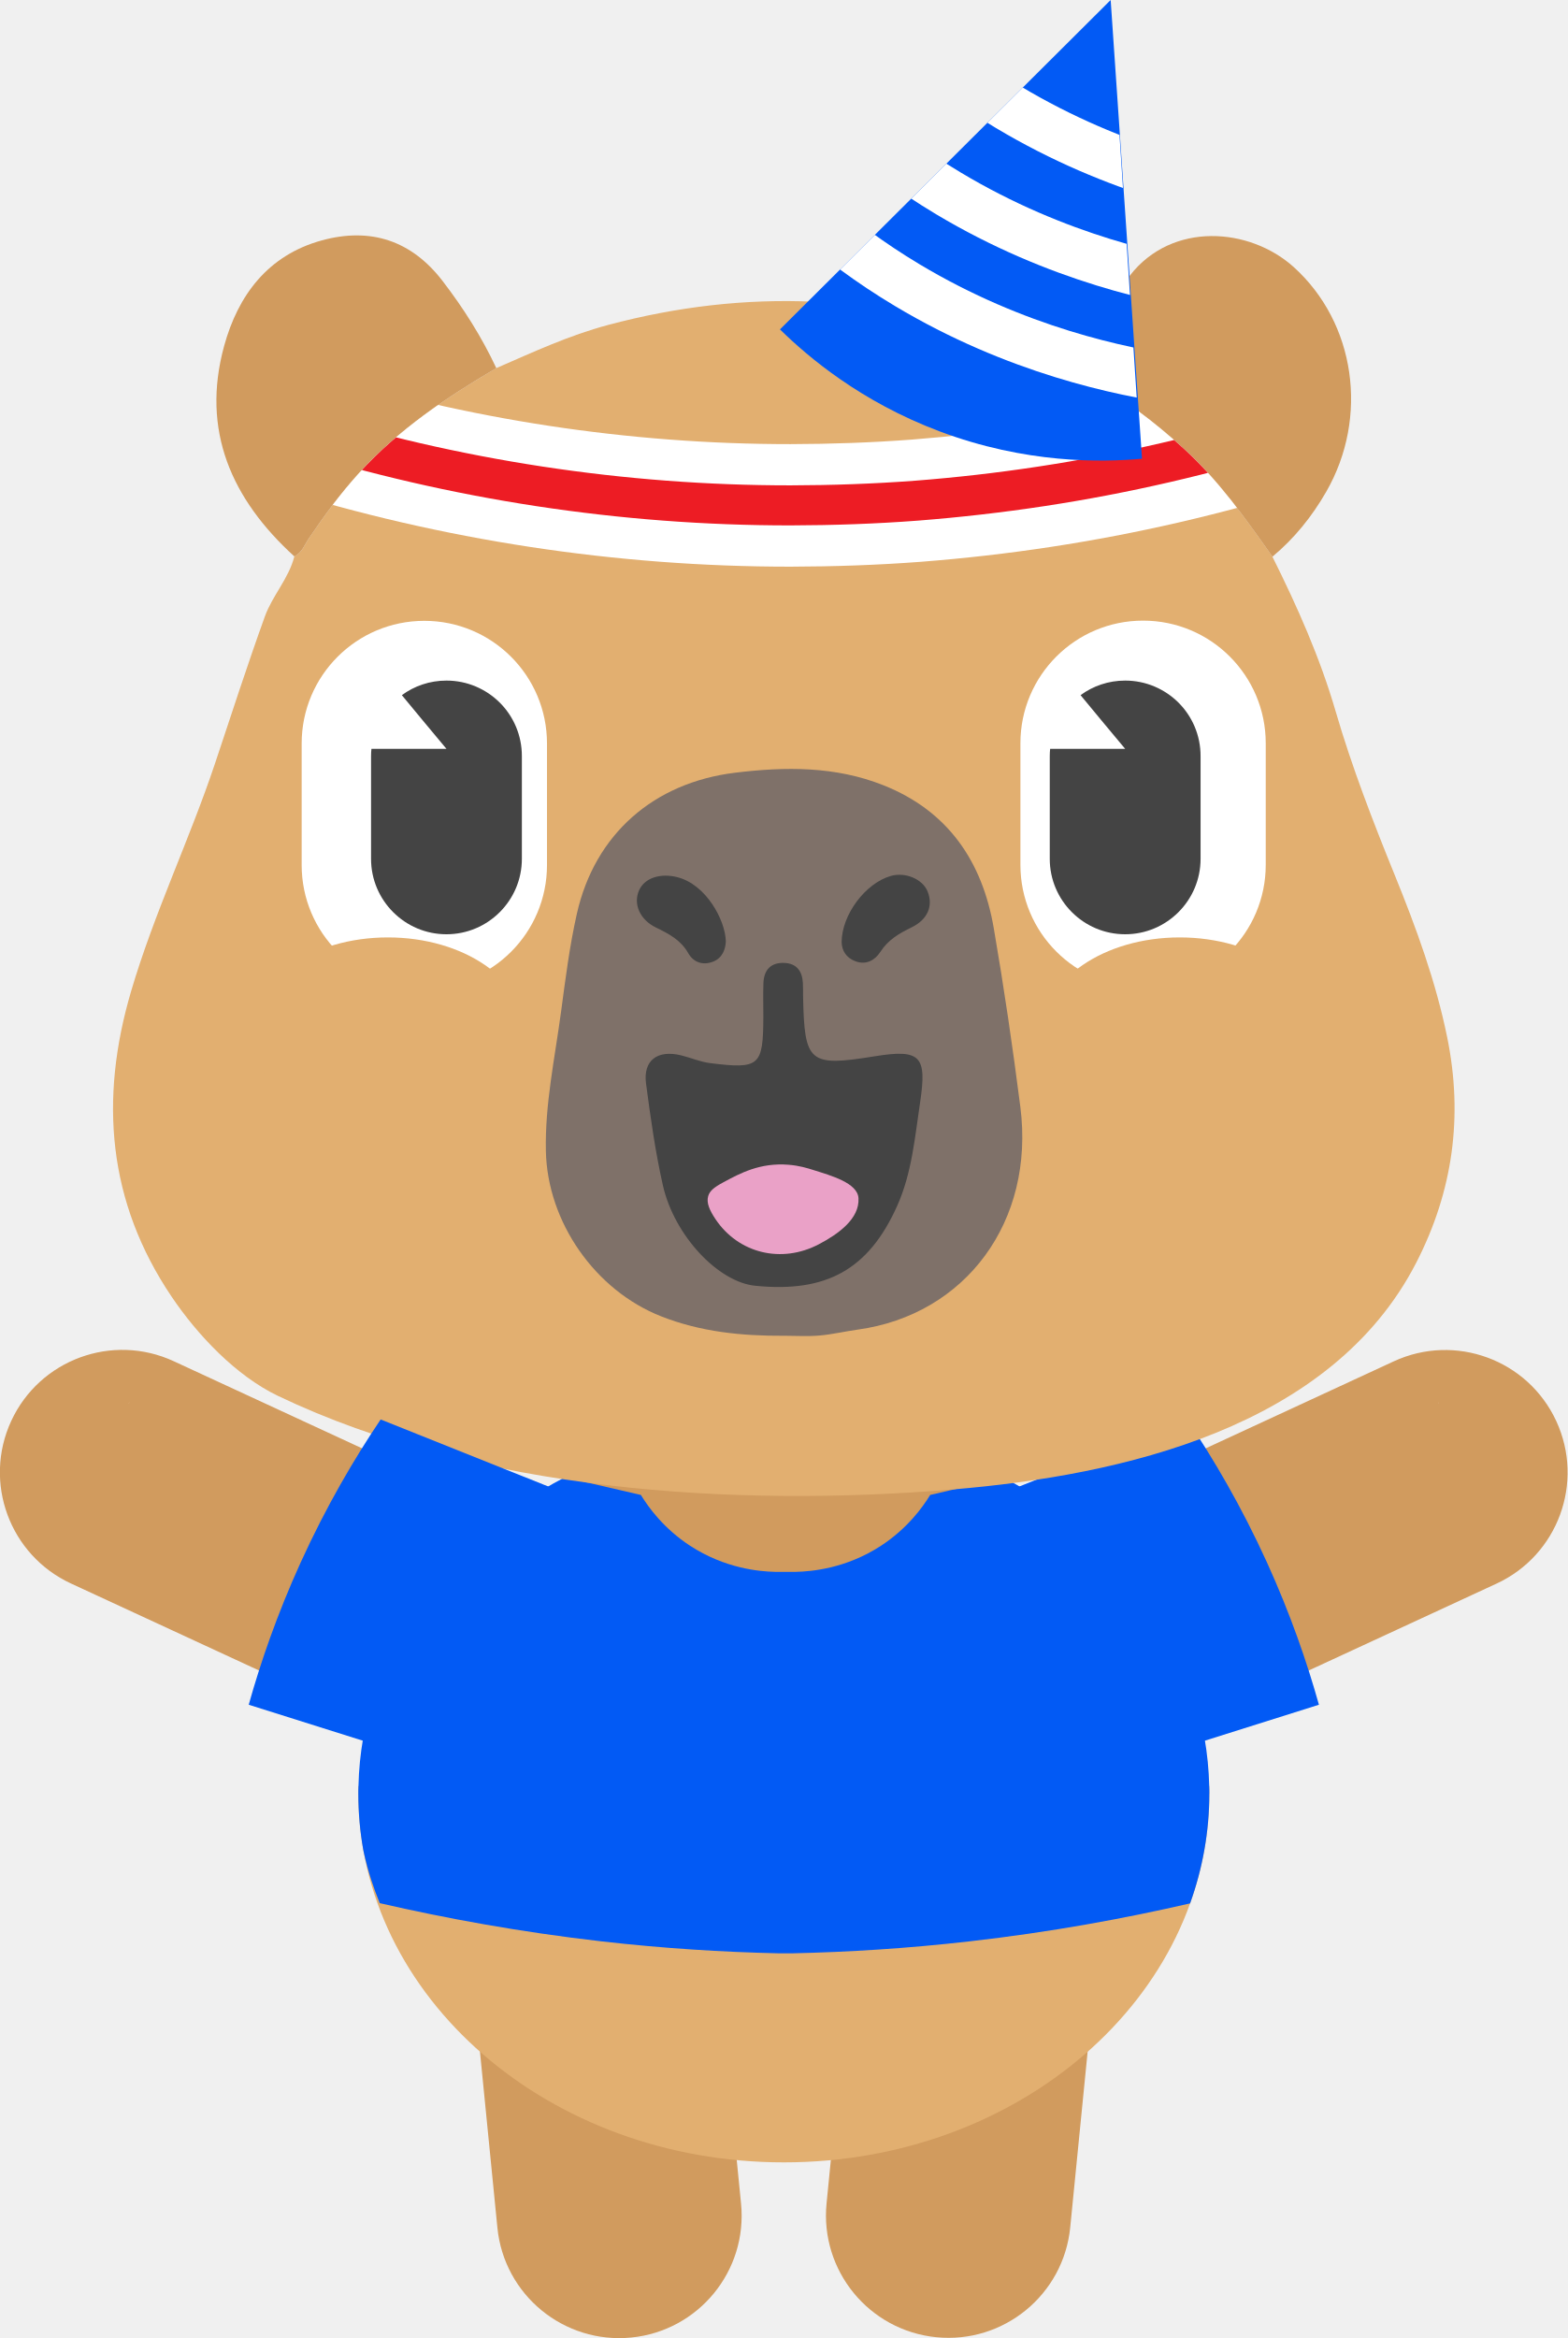
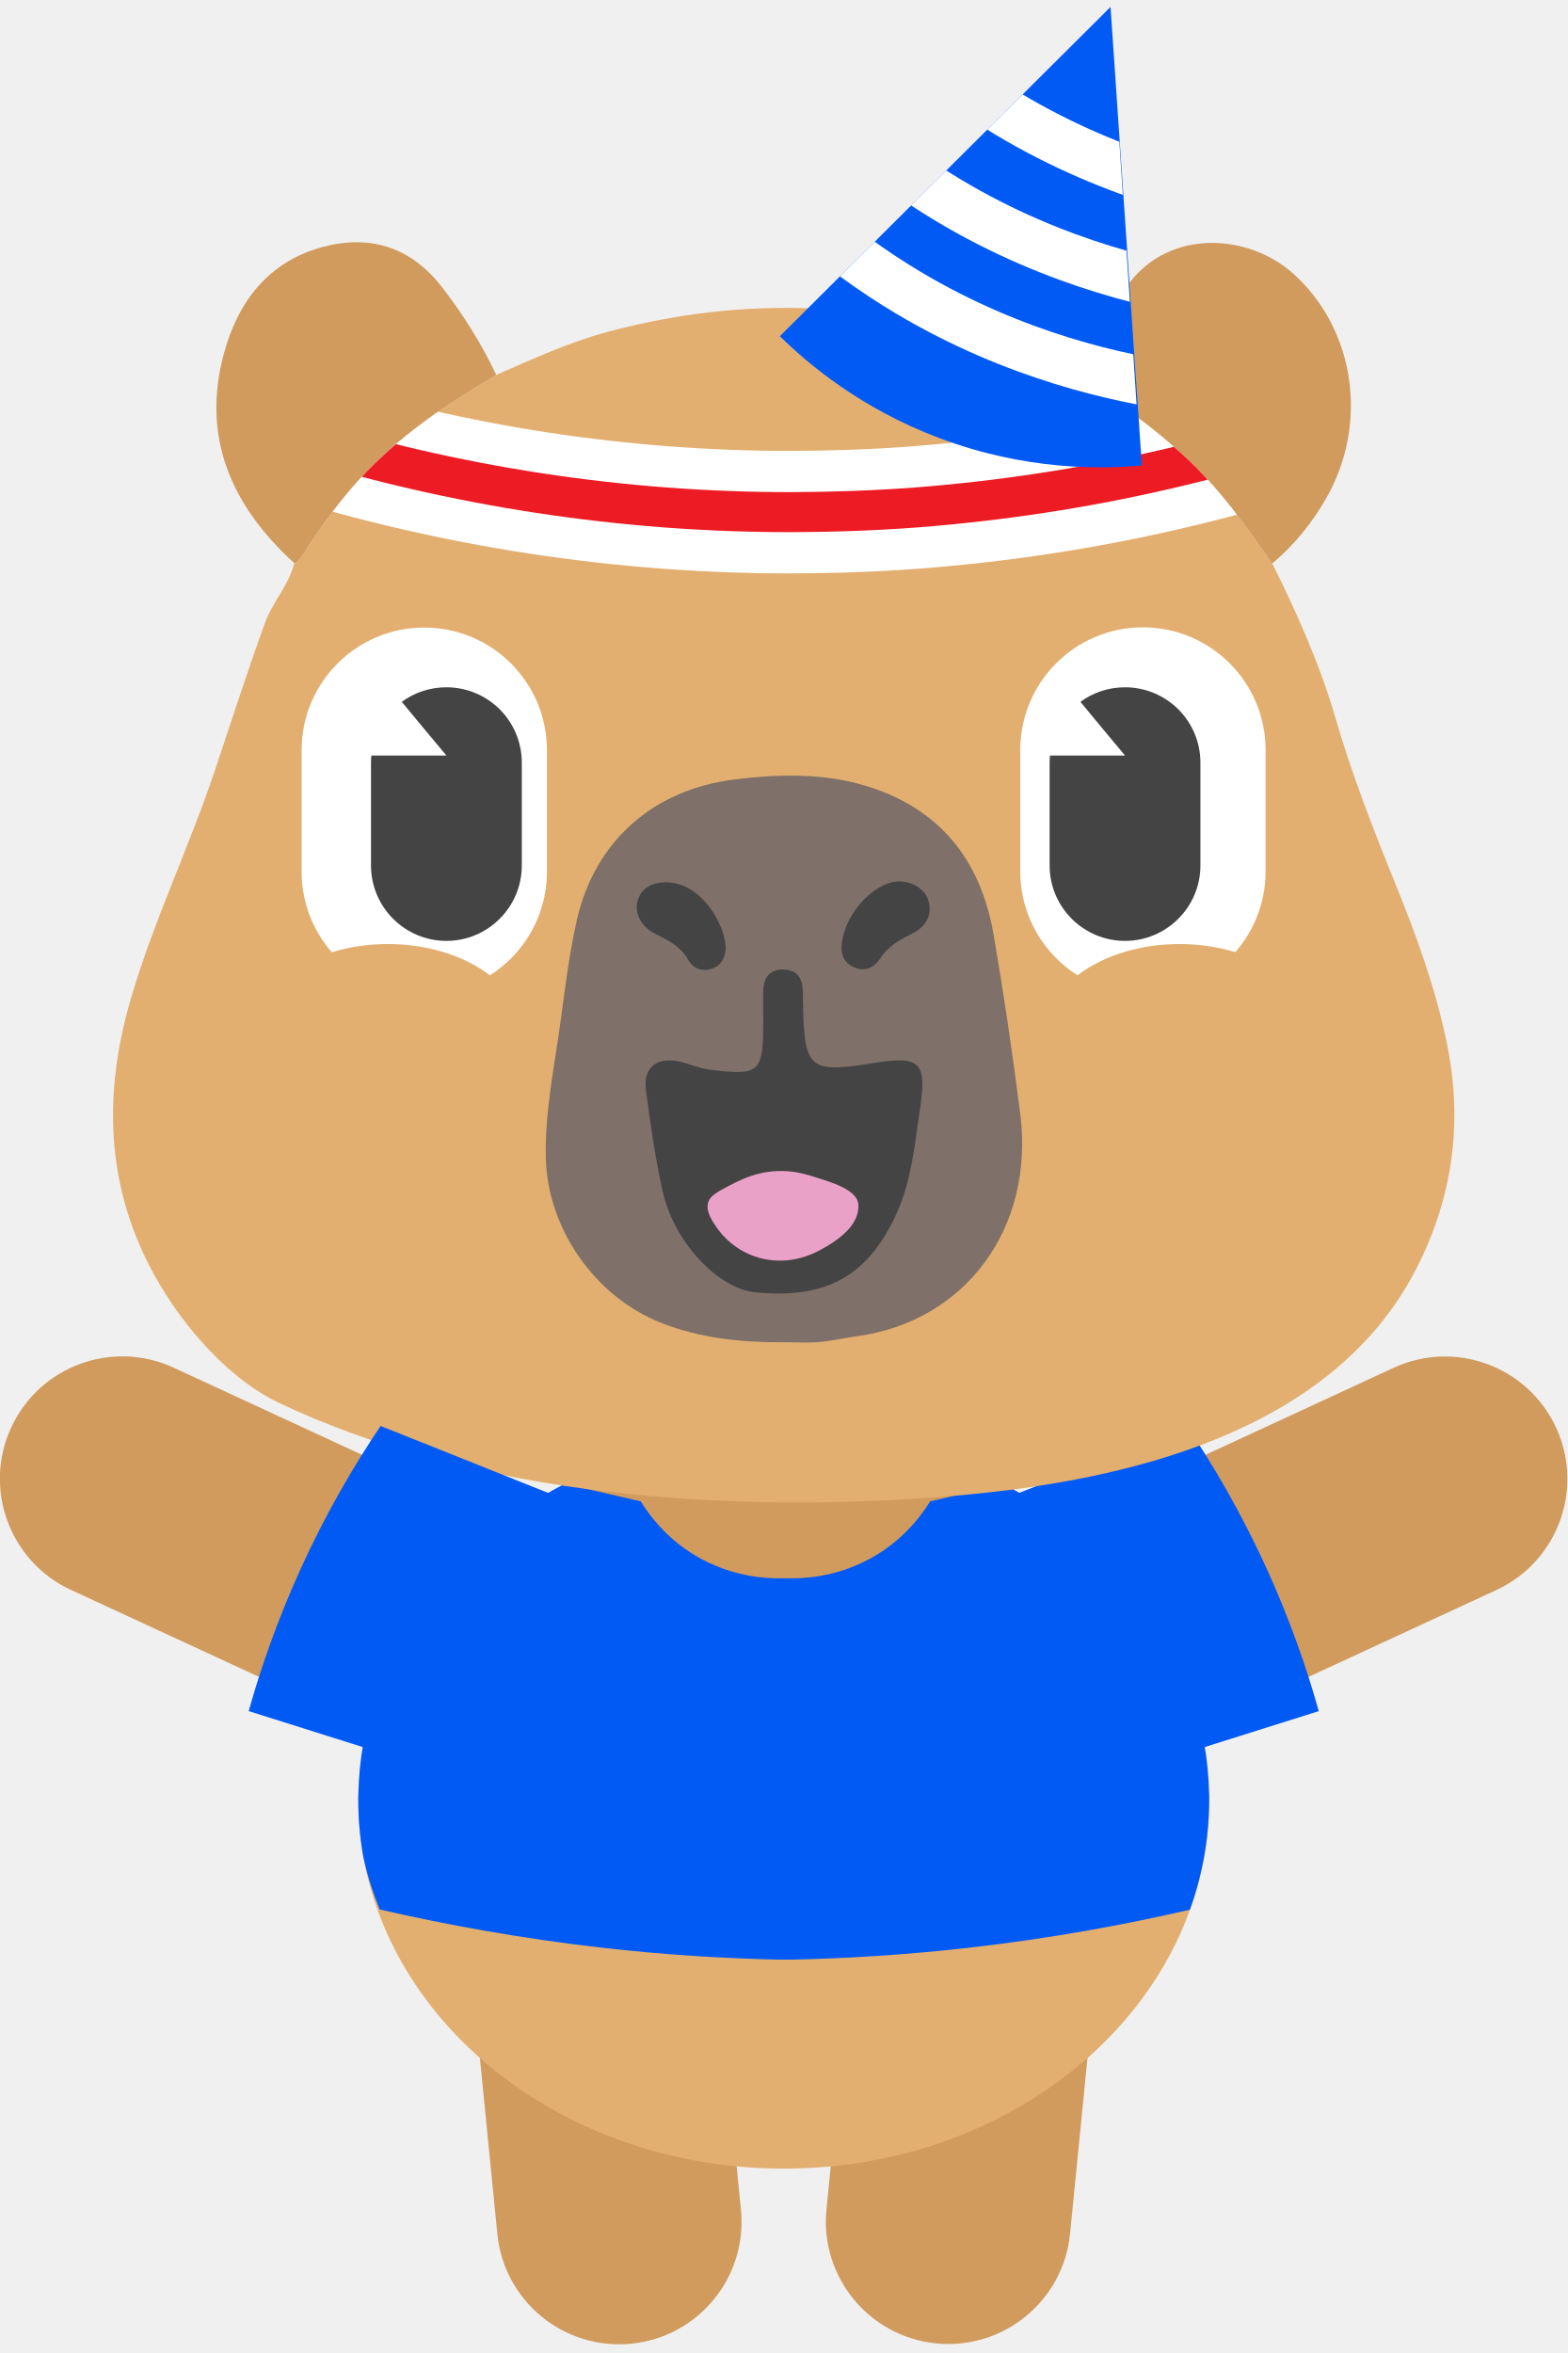
- <svg xmlns="http://www.w3.org/2000/svg" id="Capa_2" viewBox="0 0 452.99 675.45">
+ <svg xmlns="http://www.w3.org/2000/svg" id="Capa_2" viewBox="0 -2 452.99 680">
  <defs>
    <style>
      .cls-1 { fill: #fff; }
      .cls-2 { clip-path: url(#clippath-1); }
      .cls-3 { fill: #444; }
      .cls-4 { fill: #eaa1c7; }
      .cls-5 { fill: #d19b5e; }
      .cls-6 { fill: #e2af70; }
      .cls-7 { clip-path: url(#clippath); }
      .cls-8 { fill: #7f7169; }
      .cls-9 { fill: #025af5; }
      .cls-10, .cls-11 { fill: none; }
      .cls-12 { fill: #ed1c24; }
      .cls-11 {
        stroke: #fff;
        stroke-miterlimit: 10;
        stroke-width: 14px;
      }

      /* --- ANIMACIONES DE BAILE --- */
      
      /* Animación del contenedor principal (rebote) */
      .mascota-baile {
        transform-origin: center bottom;
        animation: reboteBaile 0.8s ease-in-out infinite alternate;
      }

      /* Animación del brazo izquierdo */
      .brazoiz {
        transform-origin: 323px 440px; /* Eje de rotación en el hombro */
        animation: mueveBrazoIzq 0.8s ease-in-out infinite alternate;
      }

      /* Animación del brazo derecho */
      .brazode {
        transform-origin: 129px 500px; /* Eje de rotación en el hombro */
        animation: mueveBrazoDer 0.8s ease-in-out infinite alternate;
      }

      /* Animación de la cabeza */
      .cabeza {
        transform-origin: 226px 385px; /* Eje de rotación en el cuello */
        animation: mueveCabeza 1.6s ease-in-out infinite alternate;
      }

      /* Keyframes */
      @keyframes reboteBaile {
-         0% { transform: translateY(0) scaleY(1); }
-         100% { transform: translateY(15px) scaleY(0.97); }
+         0% { transform:  scaleY(1); }
+         100% { transform:  scaleY(0.97); }
      }

      @keyframes mueveBrazoIzq {
        0% { transform: rotate(70deg); }
        100% { transform: rotate(75deg); }
      }

      @keyframes mueveBrazoDer {
        0% { transform: rotate(0deg); }
        100% { transform: rotate(25deg); }
      }

      @keyframes mueveCabeza {
        0% { transform: rotate(-4deg); }
        100% { transform: rotate(4deg); }
      }
    </style>
    <clipPath id="clippath">
      <path class="cls-10" d="m367.68,160.83c7.21,14.45,13.76,29.19,18.28,44.71,4.71,16.14,10.77,31.77,17.08,47.3,6.22,15.31,11.87,30.73,15.17,46.97,4.61,22.73,1.64,44.33-8.96,64.96-24.54,47.78-85.06,61.47-134.03,65.54-62.98,5.24-137.23.54-194.88-27.03-12.13-5.8-23.26-17.57-30.73-28.64-18.51-27.42-20.94-57.04-11.72-88.29,6.65-22.56,16.89-43.77,24.32-66.02,4.71-14.1,9.28-28.26,14.33-42.24,2.18-6.04,6.9-10.95,8.52-17.35,2.22-1.08,2.96-3.38,4.21-5.23,4.45-6.6,9.15-12.97,14.52-18.88,11.38-12.51,25.18-21.8,39.62-30.28,10.57-4.6,21.03-9.46,32.23-12.45,40.08-10.7,79.51-9.1,118.44,5.56,5.25,1.98,10.04,5.12,15.65,6.16.97,2.1,2.97,2.9,4.83,3.92,10.03,5.49,19.06,12.38,27.49,20.06,10.05,9.16,17.86,20.17,25.64,31.21Z" />
    </clipPath>
    <clipPath id="clippath-1">
      <path class="cls-10" d="m328.97,122.61c-2.68-40.87-5.36-81.74-8.03-122.61-31.85,31.72-63.71,63.44-95.56,95.16,18.49,5.11,37.19,10.17,56.1,15.16,15.94,4.21,31.77,8.3,47.5,12.29Z" />
    </clipPath>
  </defs>
  <g id="Capa_1-2" class="mascota-baile">
    <g>
      <g class="brazoiz">
        <rect class="cls-5" x="316.39" y="404.48" width="139.78" height="70.75" rx="35.38" ry="35.38" transform="translate(-148.97 202.81) rotate(-24.82)" />
        <path class="cls-9" d="m343,410.09c7.55,11.21,15.68,24.99,23.12,41.33,6.8,14.96,11.59,28.9,15,41.08-17.57,5.54-35.14,11.08-52.72,16.61-18.13-23.82-36.27-47.63-54.4-71.45,23-9.19,46-18.38,69-27.57Z" />
        <path class="cls-1" d="m415.81,405.42c-.1-.11-.19-.23-.27-.36l.24.38.03-.02Z" />
      </g>
      <g>
        <rect class="cls-5 piernaiz" x="207.58" y="570.35" width="139.78" height="70.75" rx="35.38" ry="35.38" transform="translate(907.59 389.3) rotate(95.66)" />
        <rect class="cls-5 piernade" x="105.63" y="570.35" width="139.78" height="70.75" rx="35.38" ry="35.38" transform="translate(760.99 371.36) rotate(84.34)" />
      </g>
      <g class="torso">
        <path class="cls-6" d="m349.45,518.15c0,58.85-55.05,106.56-122.95,106.56s-122.95-47.71-122.95-106.56c0-.72,0-1.44.03-2.16h245.85c.02.72.03,1.44.03,2.16Z" />
        <path class="cls-5" d="m348.16,515.99H104.83c1.31-57.85,55.28-104.4,121.66-104.4s120.36,46.55,121.66,104.4Z" />
        <path class="cls-9" d="m349.45,518.15c0,11.04-1.96,21.72-5.56,31.74-19.03,4.39-40.38,8.32-63.74,10.97-18.12,2.07-35.16,3.09-50.92,3.45h-4.5c-15.76-.36-32.79-1.38-50.92-3.45-23.5-2.69-45-6.65-64.1-11.04v-.04c-1.71-4.18-3.38-9.08-4.61-14.71-.07-.22-.11-.47-.14-.69-.94-5.3-1.42-10.71-1.42-16.23,0-.73,0-1.45.04-2.14.87-37.88,24.51-70.89,59.6-89.2,7.34,1.67,14.67,3.38,22.01,5.08,2.22,3.63,6.61,9.7,14.2,14.67,10.13,6.61,20.12,7.45,24.55,7.55h6.1c4.43-.11,14.42-.94,24.55-7.55,7.59-4.98,11.98-11.04,14.2-14.67,7.12-1.63,14.2-3.31,21.32-4.94,34.9,18.3,58.44,51.28,59.31,89.05.04.69.04,1.42.04,2.14Z" />
      </g>
      <g class="cabeza">
        <g>
          <path class="cls-6" d="m367.68,160.83c7.21,14.45,13.76,29.19,18.28,44.71,4.71,16.14,10.77,31.77,17.08,47.3,6.22,15.31,11.87,30.73,15.17,46.97,4.61,22.73,1.64,44.33-8.96,64.96-24.54,47.78-85.06,61.47-134.03,65.54-62.98,5.24-137.23.54-194.88-27.03-12.13-5.8-23.26-17.57-30.73-28.64-18.51-27.42-20.94-57.04-11.72-88.29,6.65-22.56,16.89-43.77,24.32-66.02,4.71-14.1,9.28-28.26,14.33-42.24,2.18-6.04,6.9-10.95,8.52-17.35,2.22-1.08,2.96-3.38,4.21-5.23,4.45-6.6,9.15-12.97,14.52-18.88,11.38-12.51,25.18-21.8,39.62-30.28,10.57-4.6,21.03-9.46,32.23-12.45,40.08-10.7,79.51-9.1,118.44,5.56,5.25,1.98,10.04,5.12,15.65,6.16.97,2.1,2.97,2.9,4.83,3.92,10.03,5.49,19.06,12.38,27.49,20.06,10.05,9.16,17.86,20.17,25.64,31.21Z" />
          <path class="cls-5" d="m143.41,106.36c-14.44,8.47-28.24,17.76-39.62,30.28-5.37,5.91-10.07,12.28-14.52,18.88-1.25,1.85-1.99,4.14-4.21,5.23-18.12-16.47-27-36.34-20.3-60.78,4.01-14.64,12.65-26.26,28.26-30.53,14.07-3.84,25.89.05,34.86,11.72,6.04,7.86,11.33,16.2,15.54,25.2Z" />
          <path class="cls-5" d="m367.68,160.83c-7.77-11.04-15.58-22.05-25.64-31.21-8.43-7.69-17.46-14.57-27.49-20.06-1.86-1.02-3.86-1.82-4.83-3.92,4.03-9.69,10.41-17.87,16.77-26.04,12.21-15.69,34.66-13.9,47.35-2.44,17.81,16.08,21.8,43.33,9.37,64.94-4.11,7.14-9.19,13.45-15.53,18.73Z" />
          <path class="cls-8" d="m226.46,385.91c-12.12.06-24.01-1.12-35.44-5.63-19.06-7.52-32.84-27.21-33.28-47.72-.29-13.61,2.59-26.86,4.38-40.23,1.27-9.5,2.47-19.06,4.58-28.39,5.18-22.94,22.18-37.82,45.7-40.7,14.53-1.78,28.95-1.91,42.85,3.61,18.75,7.45,28.6,22.05,31.91,41.3,2.95,17.14,5.48,34.37,7.68,51.62,4.25,33.22-15.92,60.09-47.01,64.36-3.7.51-7.37,1.39-11.08,1.71-3.4.29-6.85.06-10.28.06Z" />
          <path class="cls-3" d="m209.74,271.99c-.11,2.23-.96,4.75-3.66,5.82-2.88,1.14-5.65.3-7.19-2.42-2.15-3.81-5.64-5.63-9.33-7.42-4.68-2.26-6.65-6.84-4.88-10.78,1.62-3.61,6.16-4.97,10.93-3.8,8.48,2.07,14.01,12.56,14.13,18.6Z" />
          <path class="cls-3" d="m243.19,272.24c.06-8.06,6.91-17.07,14.19-19.17,4.22-1.22,9.23.89,10.67,4.5,1.66,4.15,0,8.1-4.63,10.34-3.55,1.72-6.76,3.58-9.02,7.07-1.51,2.34-4.01,3.9-7.15,2.75-2.79-1.01-3.98-3.16-4.05-5.5Z" />
          <rect class="cls-1" x="87.17" y="179.36" width="70.89" height="105.99" rx="35.44" ry="35.44" />
          <path class="cls-3" d="m150.8,218.41v29.71c0,12.02-9.77,21.79-21.79,21.79s-21.79-9.77-21.79-21.79v-29.71c0-.69.04-1.42.11-2.07h21.68c-4.32-5.16-8.64-10.35-12.89-15.51,3.6-2.65,8.06-4.21,12.89-4.21,5.99,0,11.44,2.43,15.4,6.36,3.96,3.96,6.39,9.41,6.39,15.44Z" />
          <rect class="cls-1" x="294.86" y="179.3" width="70.89" height="105.99" rx="35.44" ry="35.44" />
          <path class="cls-3" d="m346.92,218.41v29.71c0,12.02-9.77,21.79-21.79,21.79s-21.79-9.77-21.79-21.79v-29.71c0-.69.04-1.42.11-2.07h21.68c-4.32-5.16-8.64-10.35-12.89-15.51,3.6-2.65,8.06-4.21,12.89-4.21,5.99,0,11.44,2.43,15.4,6.36,3.96,3.96,6.39,9.41,6.39,15.44Z" />
          <g>
            <ellipse class="cls-6" cx="340.9" cy="298.06" rx="39.66" ry="27.24" />
            <ellipse class="cls-6" cx="112.09" cy="298.06" rx="39.66" ry="27.24" />
          </g>
          <g class="cls-7">
            <g>
              <path class="cls-1" d="m377.15,141.06c-24.03,7.46-48.62,13.16-73.5,16.94-12.44,1.9-24.95,3.32-37.5,4.3-12.55.95-25.14,1.38-37.72,1.41-50.35.02-100.68-7.66-148.73-22.65l10.54-33.8c44.66,13.93,91.42,21.06,138.18,21.05,11.69-.03,23.38-.43,35.04-1.31,11.66-.91,23.28-2.24,34.84-4,23.12-3.51,45.97-8.81,68.31-15.74l10.54,33.81Z" />
              <path class="cls-12" d="m373.6,129.68c-23.46,7.28-47.46,12.84-71.75,16.53-12.14,1.85-24.36,3.24-36.6,4.2-12.25.93-24.54,1.35-36.82,1.38-49.14.02-98.27-7.48-145.18-22.11l3.45-11.05c45.8,14.29,93.76,21.6,141.73,21.59,11.99-.03,23.98-.44,35.94-1.34,11.96-.93,23.88-2.29,35.74-4.1,23.71-3.6,47.15-9.04,70.06-16.14l3.44,11.05Z" />
            </g>
          </g>
        </g>
        <g>
          <path class="cls-9" d="m330,132.53c-3.02-44.18-6.04-88.35-9.06-132.53-31.85,31.72-63.71,63.44-95.56,95.16,8.18,8.03,23.38,20.89,46.02,29.42,24.99,9.42,46.89,9,58.6,7.94Z" />
          <g class="cls-2">
            <path class="cls-11" d="m369.63,58.32c-16.55-2.34-46.9-8.58-78.32-27.39-43.3-25.92-62.11-59.85-68.62-73.32" />
            <path class="cls-11" d="m352.4,83.27c-16.55-2.34-46.9-8.58-78.32-27.39C230.78,29.96,211.97-3.97,205.46-17.44" />
            <path class="cls-11" d="m340.5,109.78c-16.55-2.34-46.9-8.58-78.32-27.39-43.3-25.92-62.11-59.85-68.62-73.32" />
          </g>
        </g>
        <g>
          <path class="cls-3" d="m220.58,293.71c0-3.22-.09-6.45.02-9.67.13-3.85,2.16-6.04,6.11-5.85,3.49.17,5.09,2.39,5.29,5.72.08,1.29.03,2.58.06,3.87.38,19.34,1.71,20.45,20.71,17.38,13.32-2.16,15.1-.02,13.11,13.28-1.53,10.18-2.37,20.44-6.65,29.98-8.23,18.31-20.38,25.13-41.06,23.03-10.62-1.08-23.33-14.44-26.62-29-2.19-9.68-3.57-19.57-4.87-29.42-.88-6.69,3.29-9.81,10.14-8.14,2.8.68,5.51,1.89,8.34,2.24,14.37,1.8,15.36.87,15.42-13.42Z" />
          <path class="cls-4" d="m227.86,336.5c3.13.25,5.4.96,7.21,1.53,5.05,1.6,12.74,3.71,13,8.12.35,5.93-5.79,10.34-11.4,13.29-10.88,5.74-23.3,2.64-29.91-7.21-1.7-2.53-2.68-4.72-2.13-6.64.44-1.55,1.71-2.58,4.39-4.02,4.86-2.62,10.62-5.73,18.84-5.07Z" />
        </g>
      </g>
    </g>
    <g class="brazode">
      <rect class="cls-5" x="-3.18" y="404.48" width="139.78" height="70.75" rx="35.38" ry="35.38" transform="translate(-57.41 867.08) rotate(-155.18)" />
      <path class="cls-9" d="m109.99,410.09c-7.55,11.21-15.68,24.99-23.12,41.33-6.8,14.96-11.59,28.9-15,41.08,17.57,5.54,35.14,11.08,52.72,16.61,18.13-23.82,36.27-47.63,54.4-71.45-23-9.19-46-18.38-69-27.57Z" />
      <path class="cls-1" d="m37.18,405.42c.1-.11.19-.23.27-.36l-.24.38-.03-.02Z" />
    </g>
  </g>
</svg>
